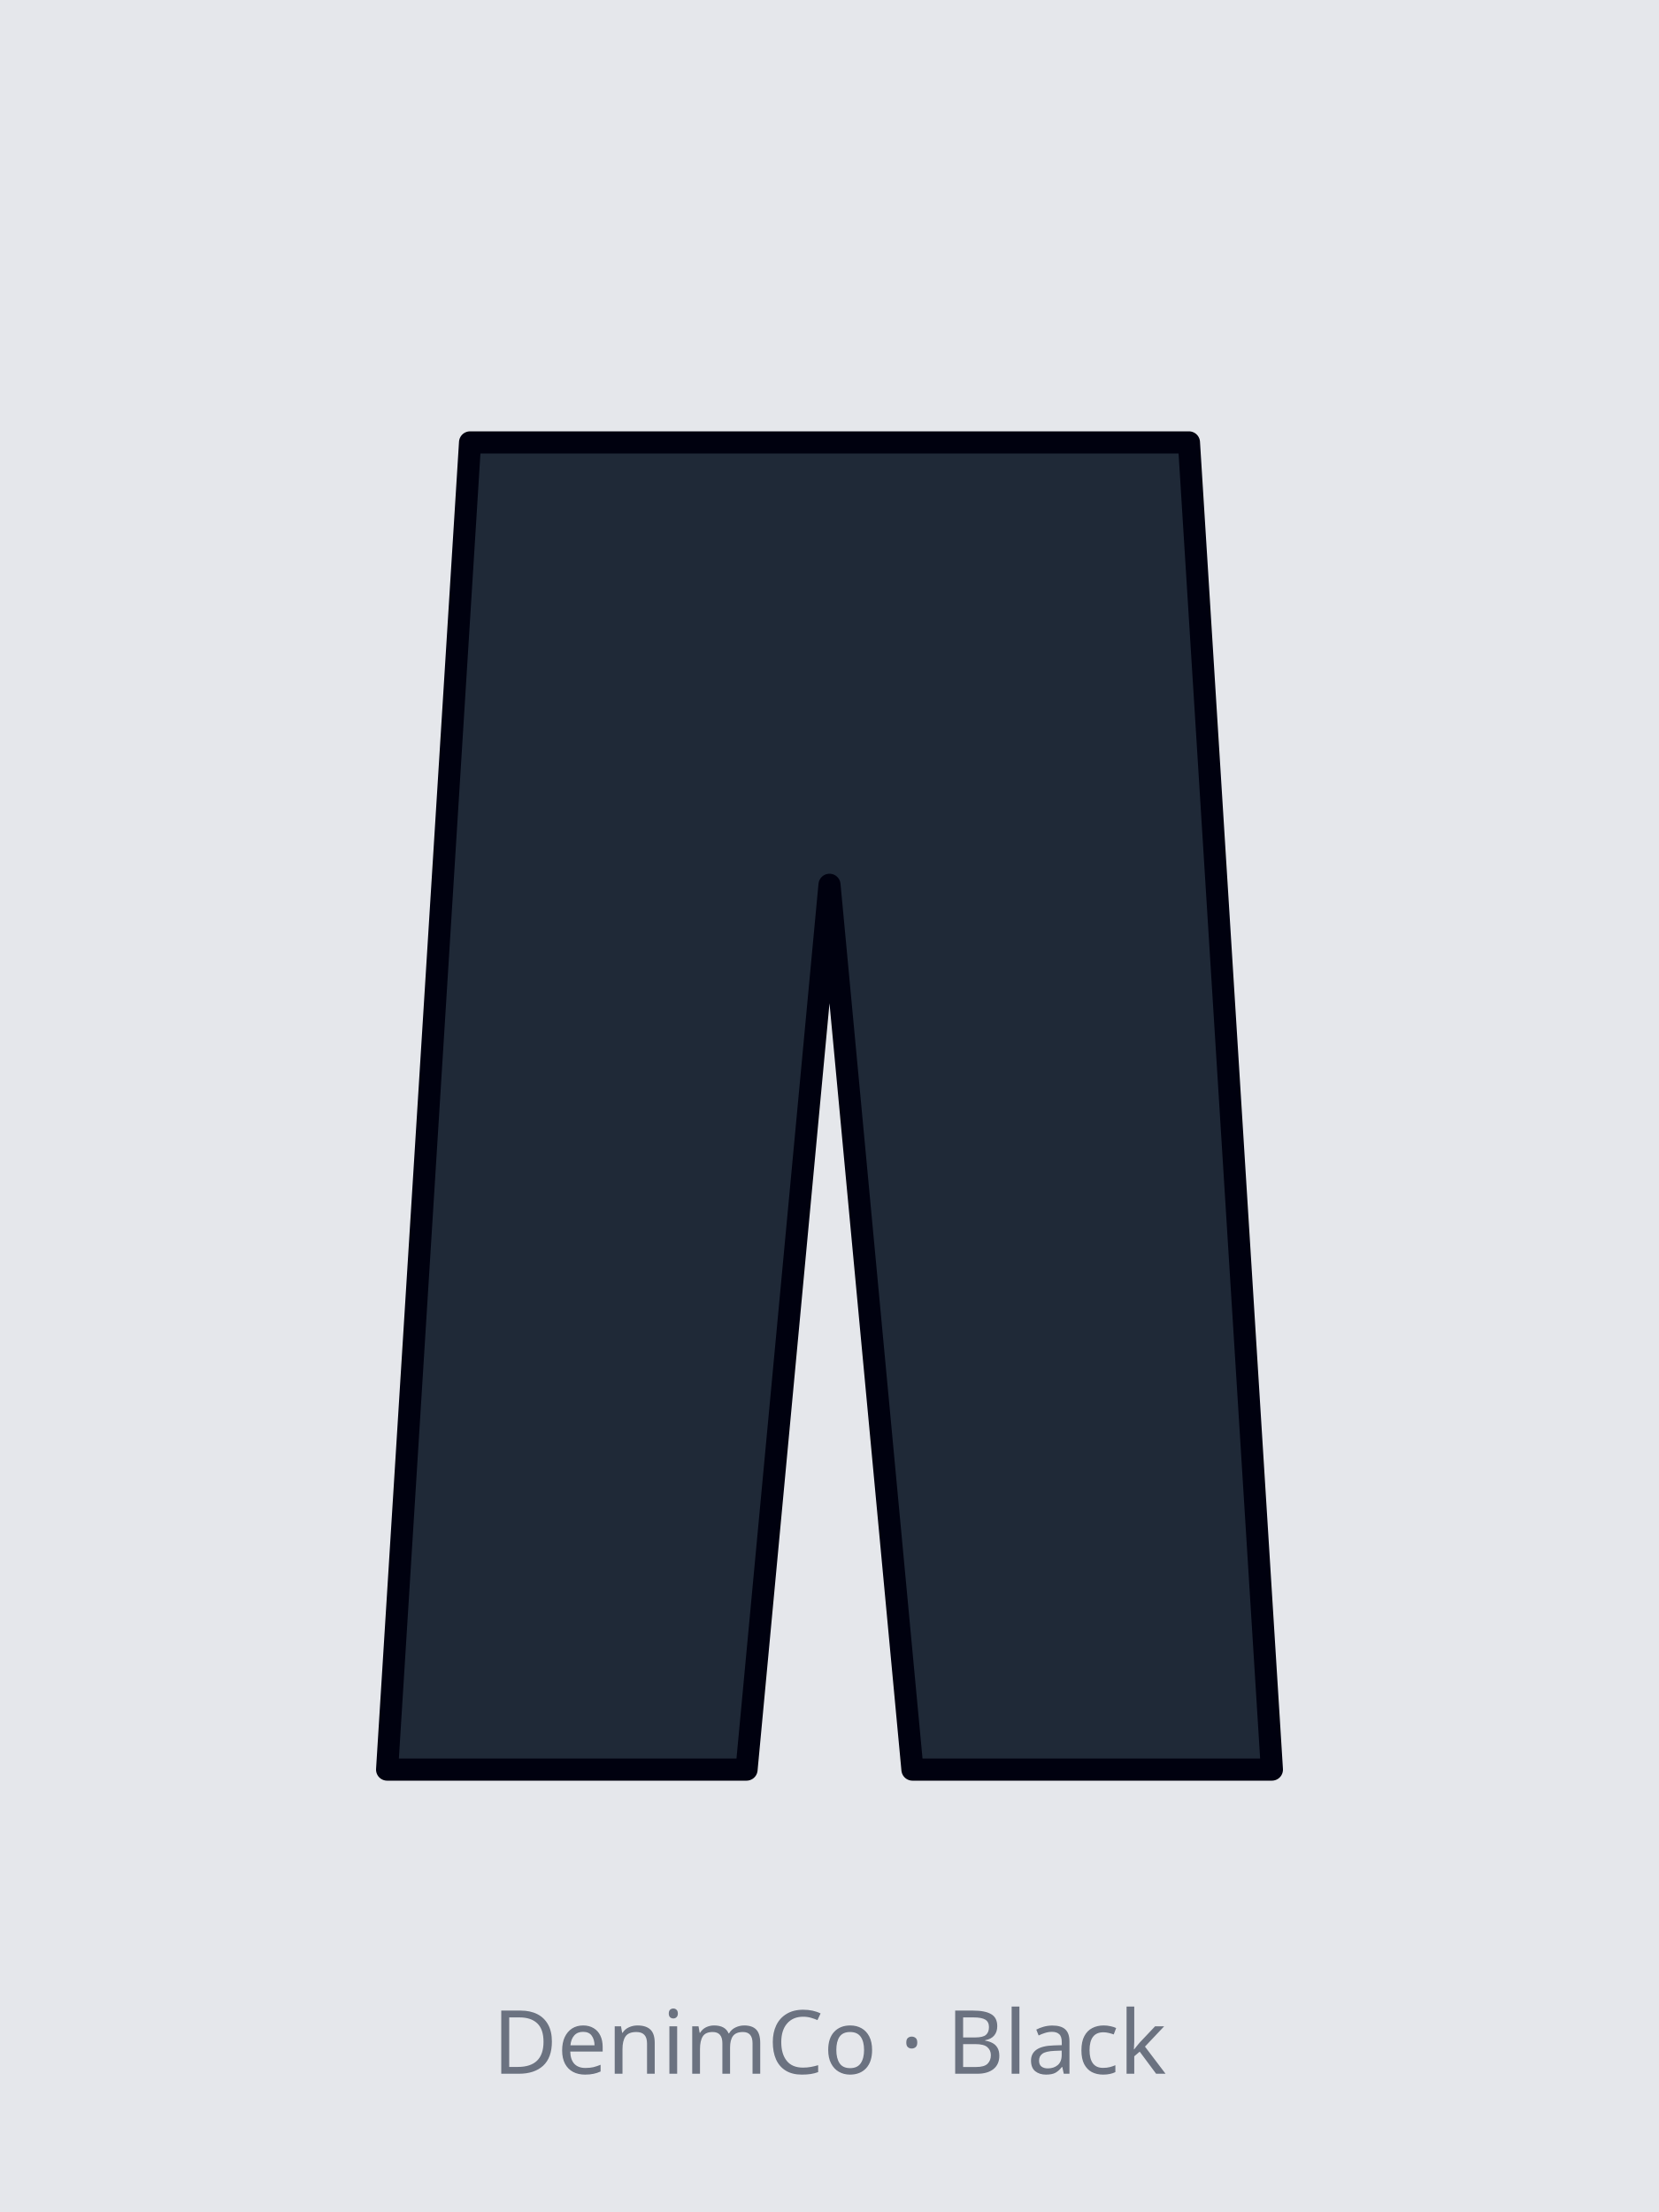
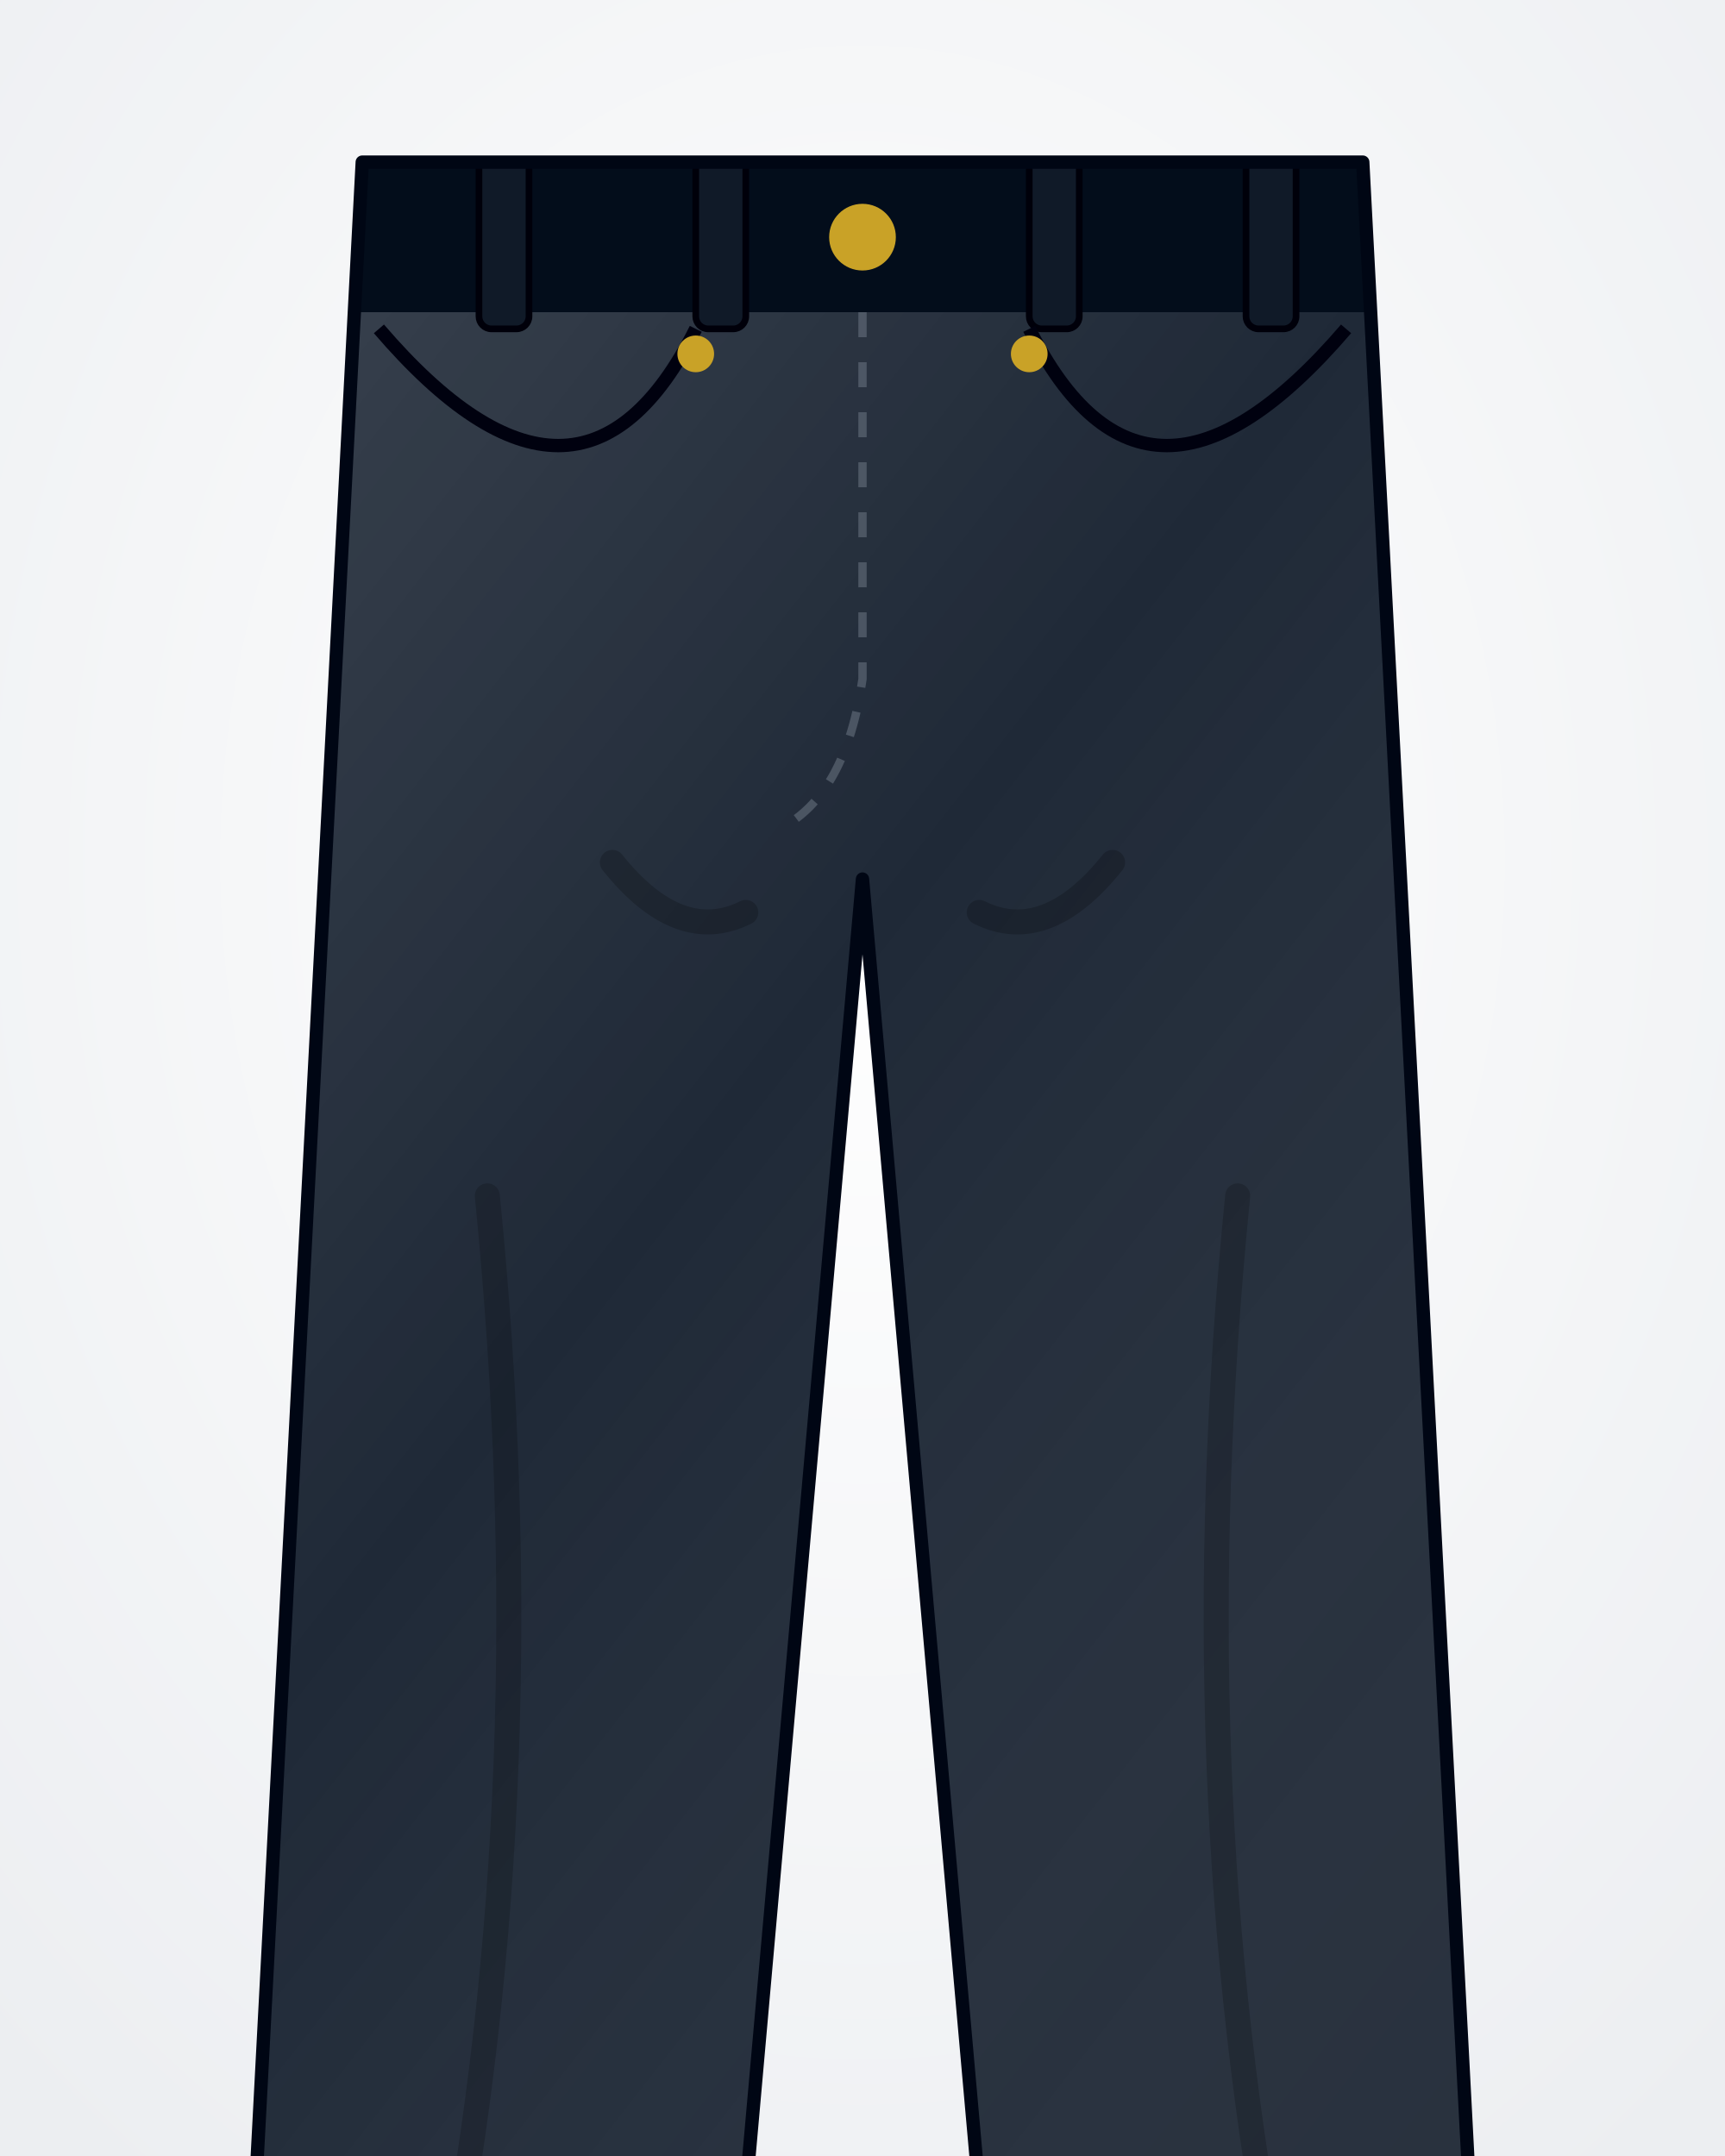
- <svg xmlns="http://www.w3.org/2000/svg" viewBox="0 0 300 400" width="600" height="800">
-   <rect width="300" height="400" fill="#e5e7eb" />
-   <g transform="translate(0,50) scale(-1,1) translate(-300,0)">
-     <path d="M85 30 L215 30 L230 270 L165 270 L150 110 L135 270 L70 270 Z" fill="#1f2937" stroke="#00010f" stroke-width="4" stroke-linejoin="round" fill-rule="evenodd" />
+ <svg xmlns="http://www.w3.org/2000/svg" viewBox="0 0 300 375" width="600" height="750">
+   <defs>
+     <radialGradient id="bg" cx="50%" cy="40%" r="75%">
+       <stop offset="0" stop-color="#ffffff" />
+       <stop offset="1" stop-color="#eceef1" />
+     </radialGradient>
+     <linearGradient id="light" x1="0" x2="1" y1="0" y2="1">
+       <stop offset="0" stop-color="#ffffff" stop-opacity="0.22" />
+       <stop offset="0.45" stop-color="#ffffff" stop-opacity="0" />
+       <stop offset="1" stop-color="#000000" stop-opacity="0.22" />
+     </linearGradient>
+     <linearGradient id="metal" x1="0" x2="1" y1="0" y2="1">
+       <stop offset="0" stop-color="#f4f4f5" />
+       <stop offset="0.5" stop-color="#a1a1aa" />
+       <stop offset="1" stop-color="#e4e4e7" />
+     </linearGradient>
+     <radialGradient id="floor" cx="50%" cy="50%" r="50%">
+       <stop offset="0" stop-color="#000" stop-opacity="0.18" />
+       <stop offset="1" stop-color="#000" stop-opacity="0" />
+     </radialGradient>
+   </defs>
+   <rect width="300" height="375" fill="url(#bg)" />
+   <g transform="translate(150 150) scale(1.45) translate(-150 -140)">
+     <clipPath id="clip33">
+       <path d="M90 56 L210 56 L224 322 L166 322 L150 142 L134 322 L76 322 Z" />
+     </clipPath>
+     <path d="M90 56 L210 56 L224 322 L166 322 L150 142 L134 322 L76 322 Z" fill="#1f2937" />
+     <g clip-path="url(#clip33)">
+       <rect x="0" y="0" width="300" height="375" fill="url(#light)" />
+       <path d="M89 56 L211 56 L212 74 L88 74 Z" fill="#030d1b" />
+       <rect x="104" y="54" width="6" height="22" rx="1.5" fill="#101a28" stroke="#00000a" stroke-width="0.8" />
+       <rect x="130" y="54" width="6" height="22" rx="1.5" fill="#101a28" stroke="#00000a" stroke-width="0.8" />
+       <rect x="170" y="54" width="6" height="22" rx="1.5" fill="#101a28" stroke="#00000a" stroke-width="0.8" />
+       <rect x="196" y="54" width="6" height="22" rx="1.5" fill="#101a28" stroke="#00000a" stroke-width="0.8" />
+       <path d="M92 76 Q116 104 130 76" fill="none" stroke="#00010f" stroke-width="1.6" />
+       <path d="M208 76 Q184 104 170 76" fill="none" stroke="#00010f" stroke-width="1.6" />
+       <path d="M150 74 L150 118 Q148 132 140 136" fill="none" stroke="#656f7d" stroke-width="1" stroke-dasharray="3 3" opacity="0.6" />
+       <path d="M105 180 Q112 250 100 312" fill="none" stroke="#000000" stroke-width="3" stroke-linecap="round" opacity="0.18" />
+       <path d="M195 180 Q188 250 200 312" fill="none" stroke="#000000" stroke-width="3" stroke-linecap="round" opacity="0.18" />
+       <path d="M120 140 Q128 150 136 146" fill="none" stroke="#000000" stroke-width="3" stroke-linecap="round" opacity="0.2" />
+       <path d="M180 140 Q172 150 164 146" fill="none" stroke="#000000" stroke-width="3" stroke-linecap="round" opacity="0.2" />
+       <path d="M78 312 L133 312" fill="none" stroke="#656f7d" stroke-width="1" stroke-dasharray="3 3" opacity="0.6" />
+       <path d="M167 312 L222 312" fill="none" stroke="#656f7d" stroke-width="1" stroke-dasharray="3 3" opacity="0.6" />
+       <circle cx="130" cy="79" r="2.2" fill="#c9a227" />
+       <circle cx="170" cy="79" r="2.2" fill="#c9a227" />
+       <circle cx="150" cy="65" r="4" fill="#c9a227" />
+     </g>
+     <path d="M90 56 L210 56 L224 322 L166 322 L150 142 L134 322 L76 322 Z" fill="none" stroke="#000614" stroke-width="1.6" stroke-linejoin="round" />
  </g>
-   <text x="150" y="375" text-anchor="middle" font-family="sans-serif" font-size="16" fill="#6b7280">DenimCo · Black</text>
</svg>
